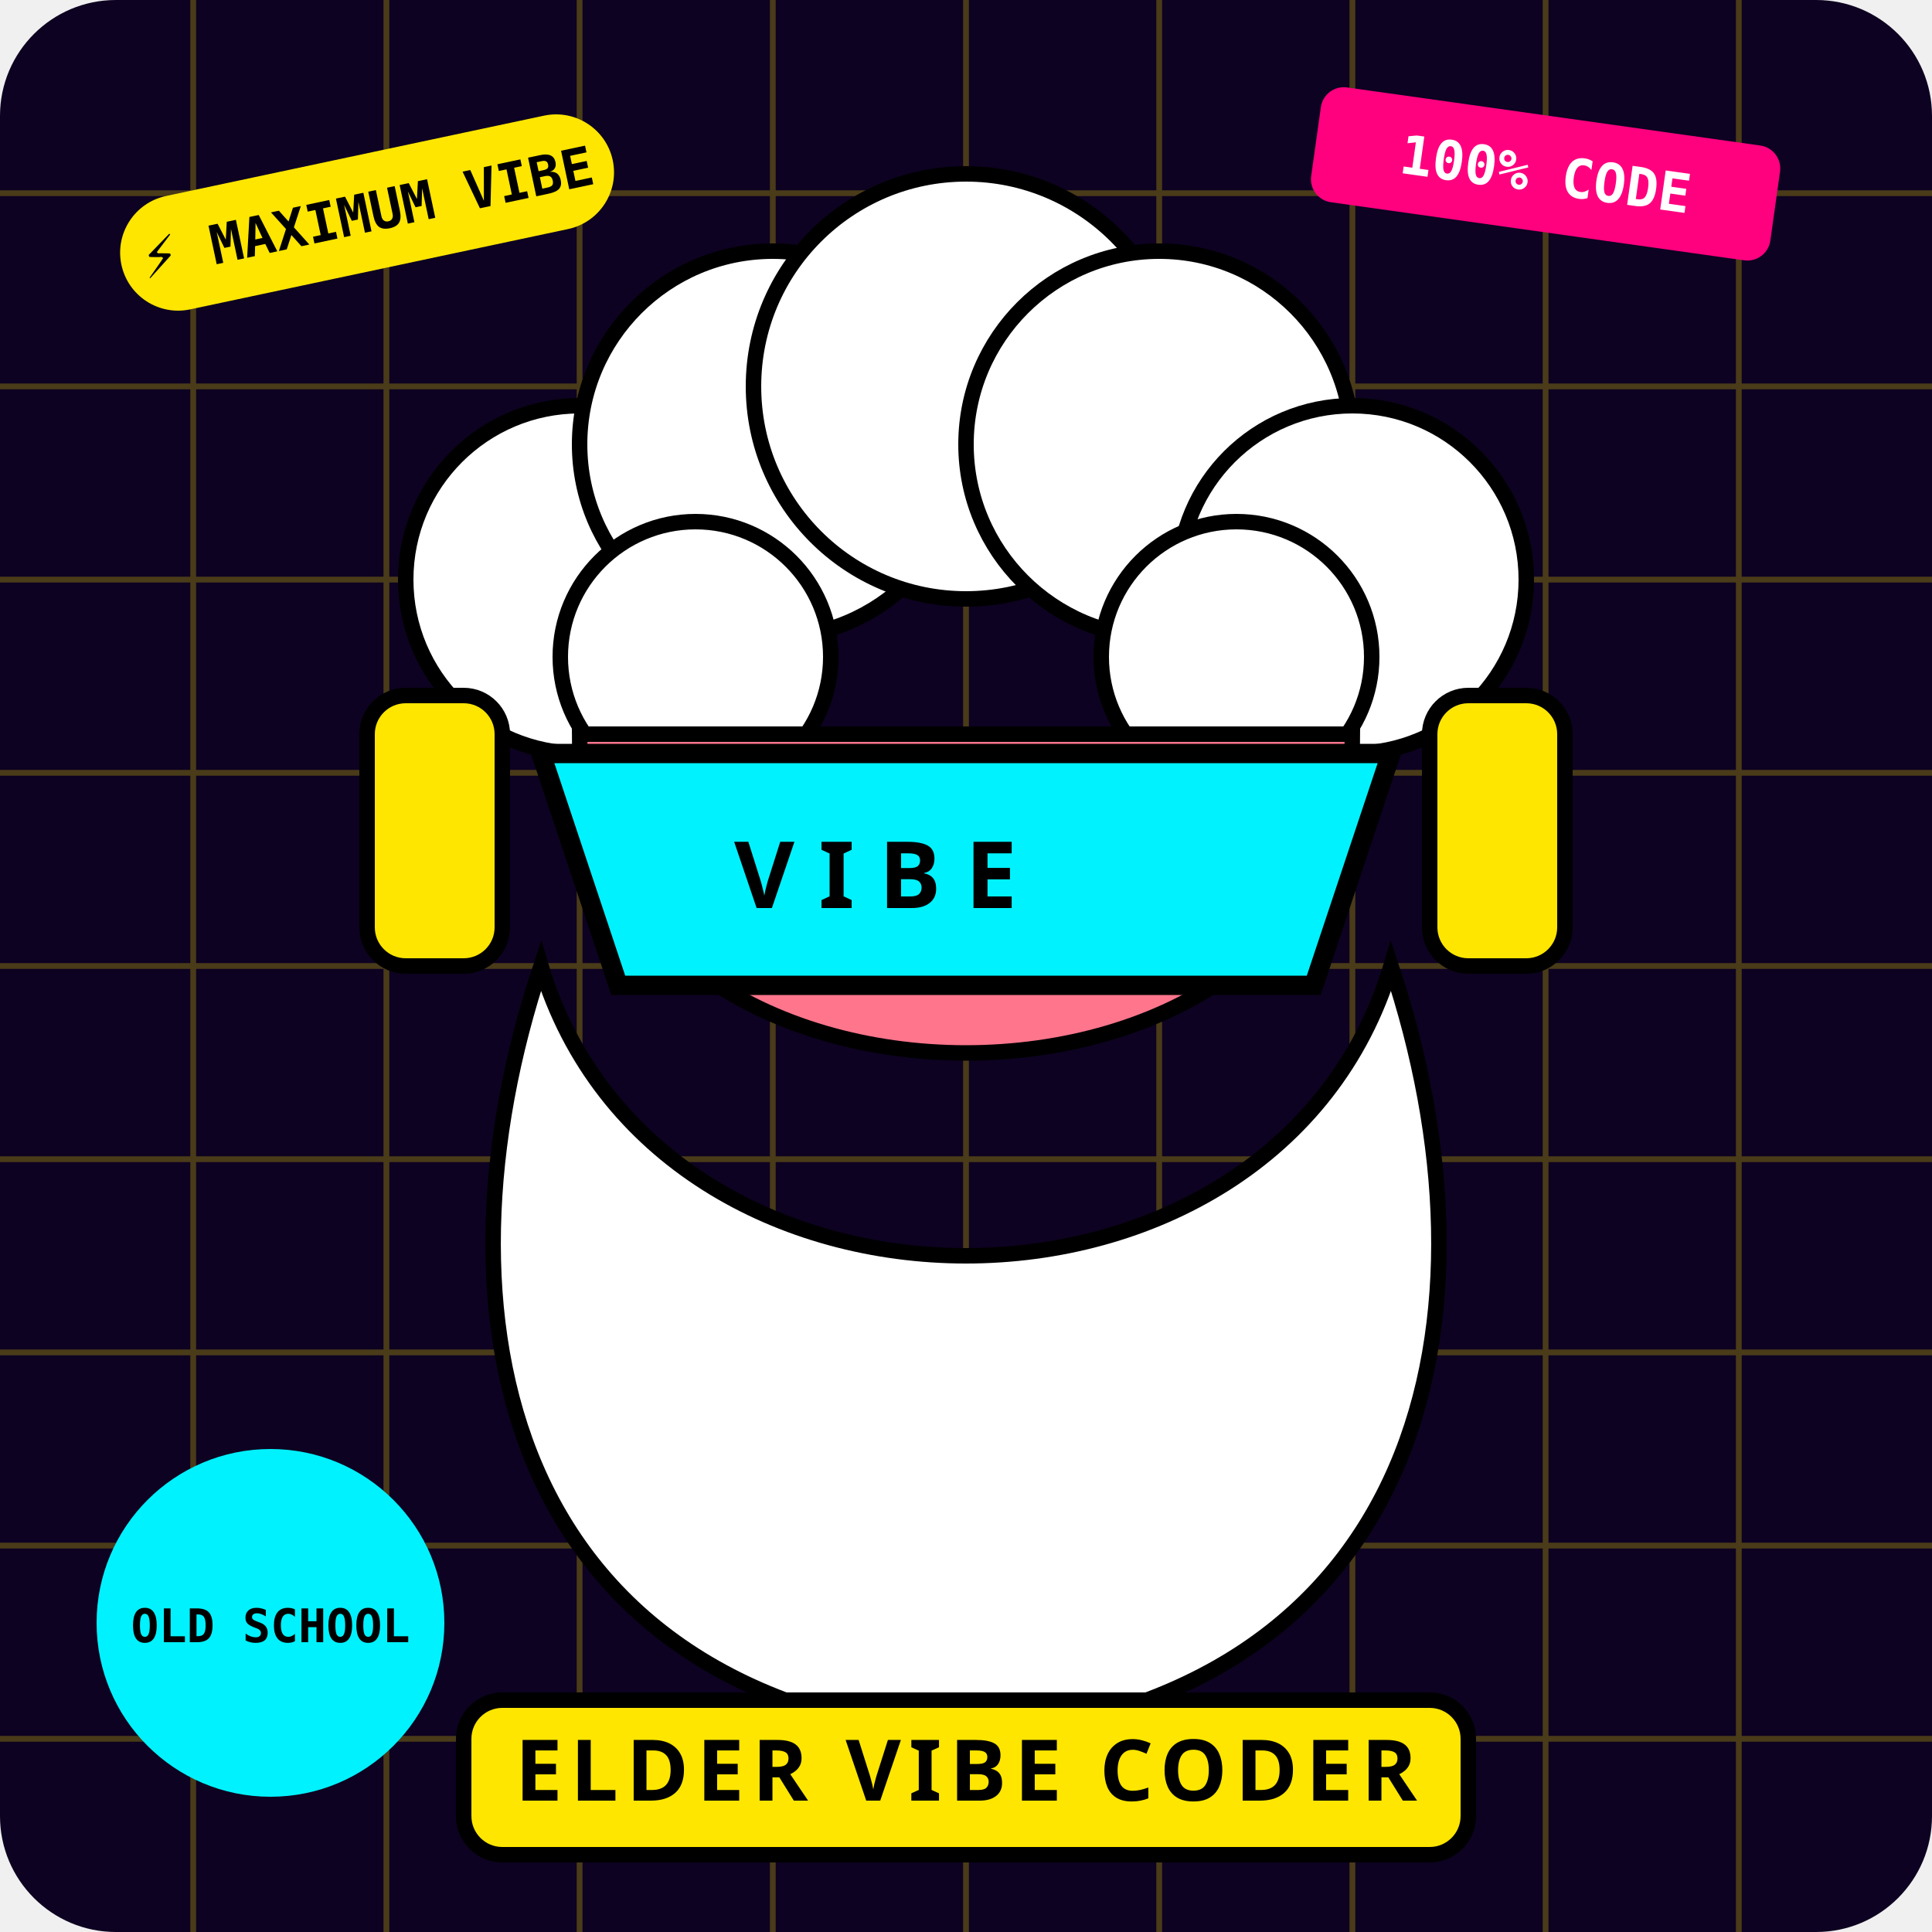
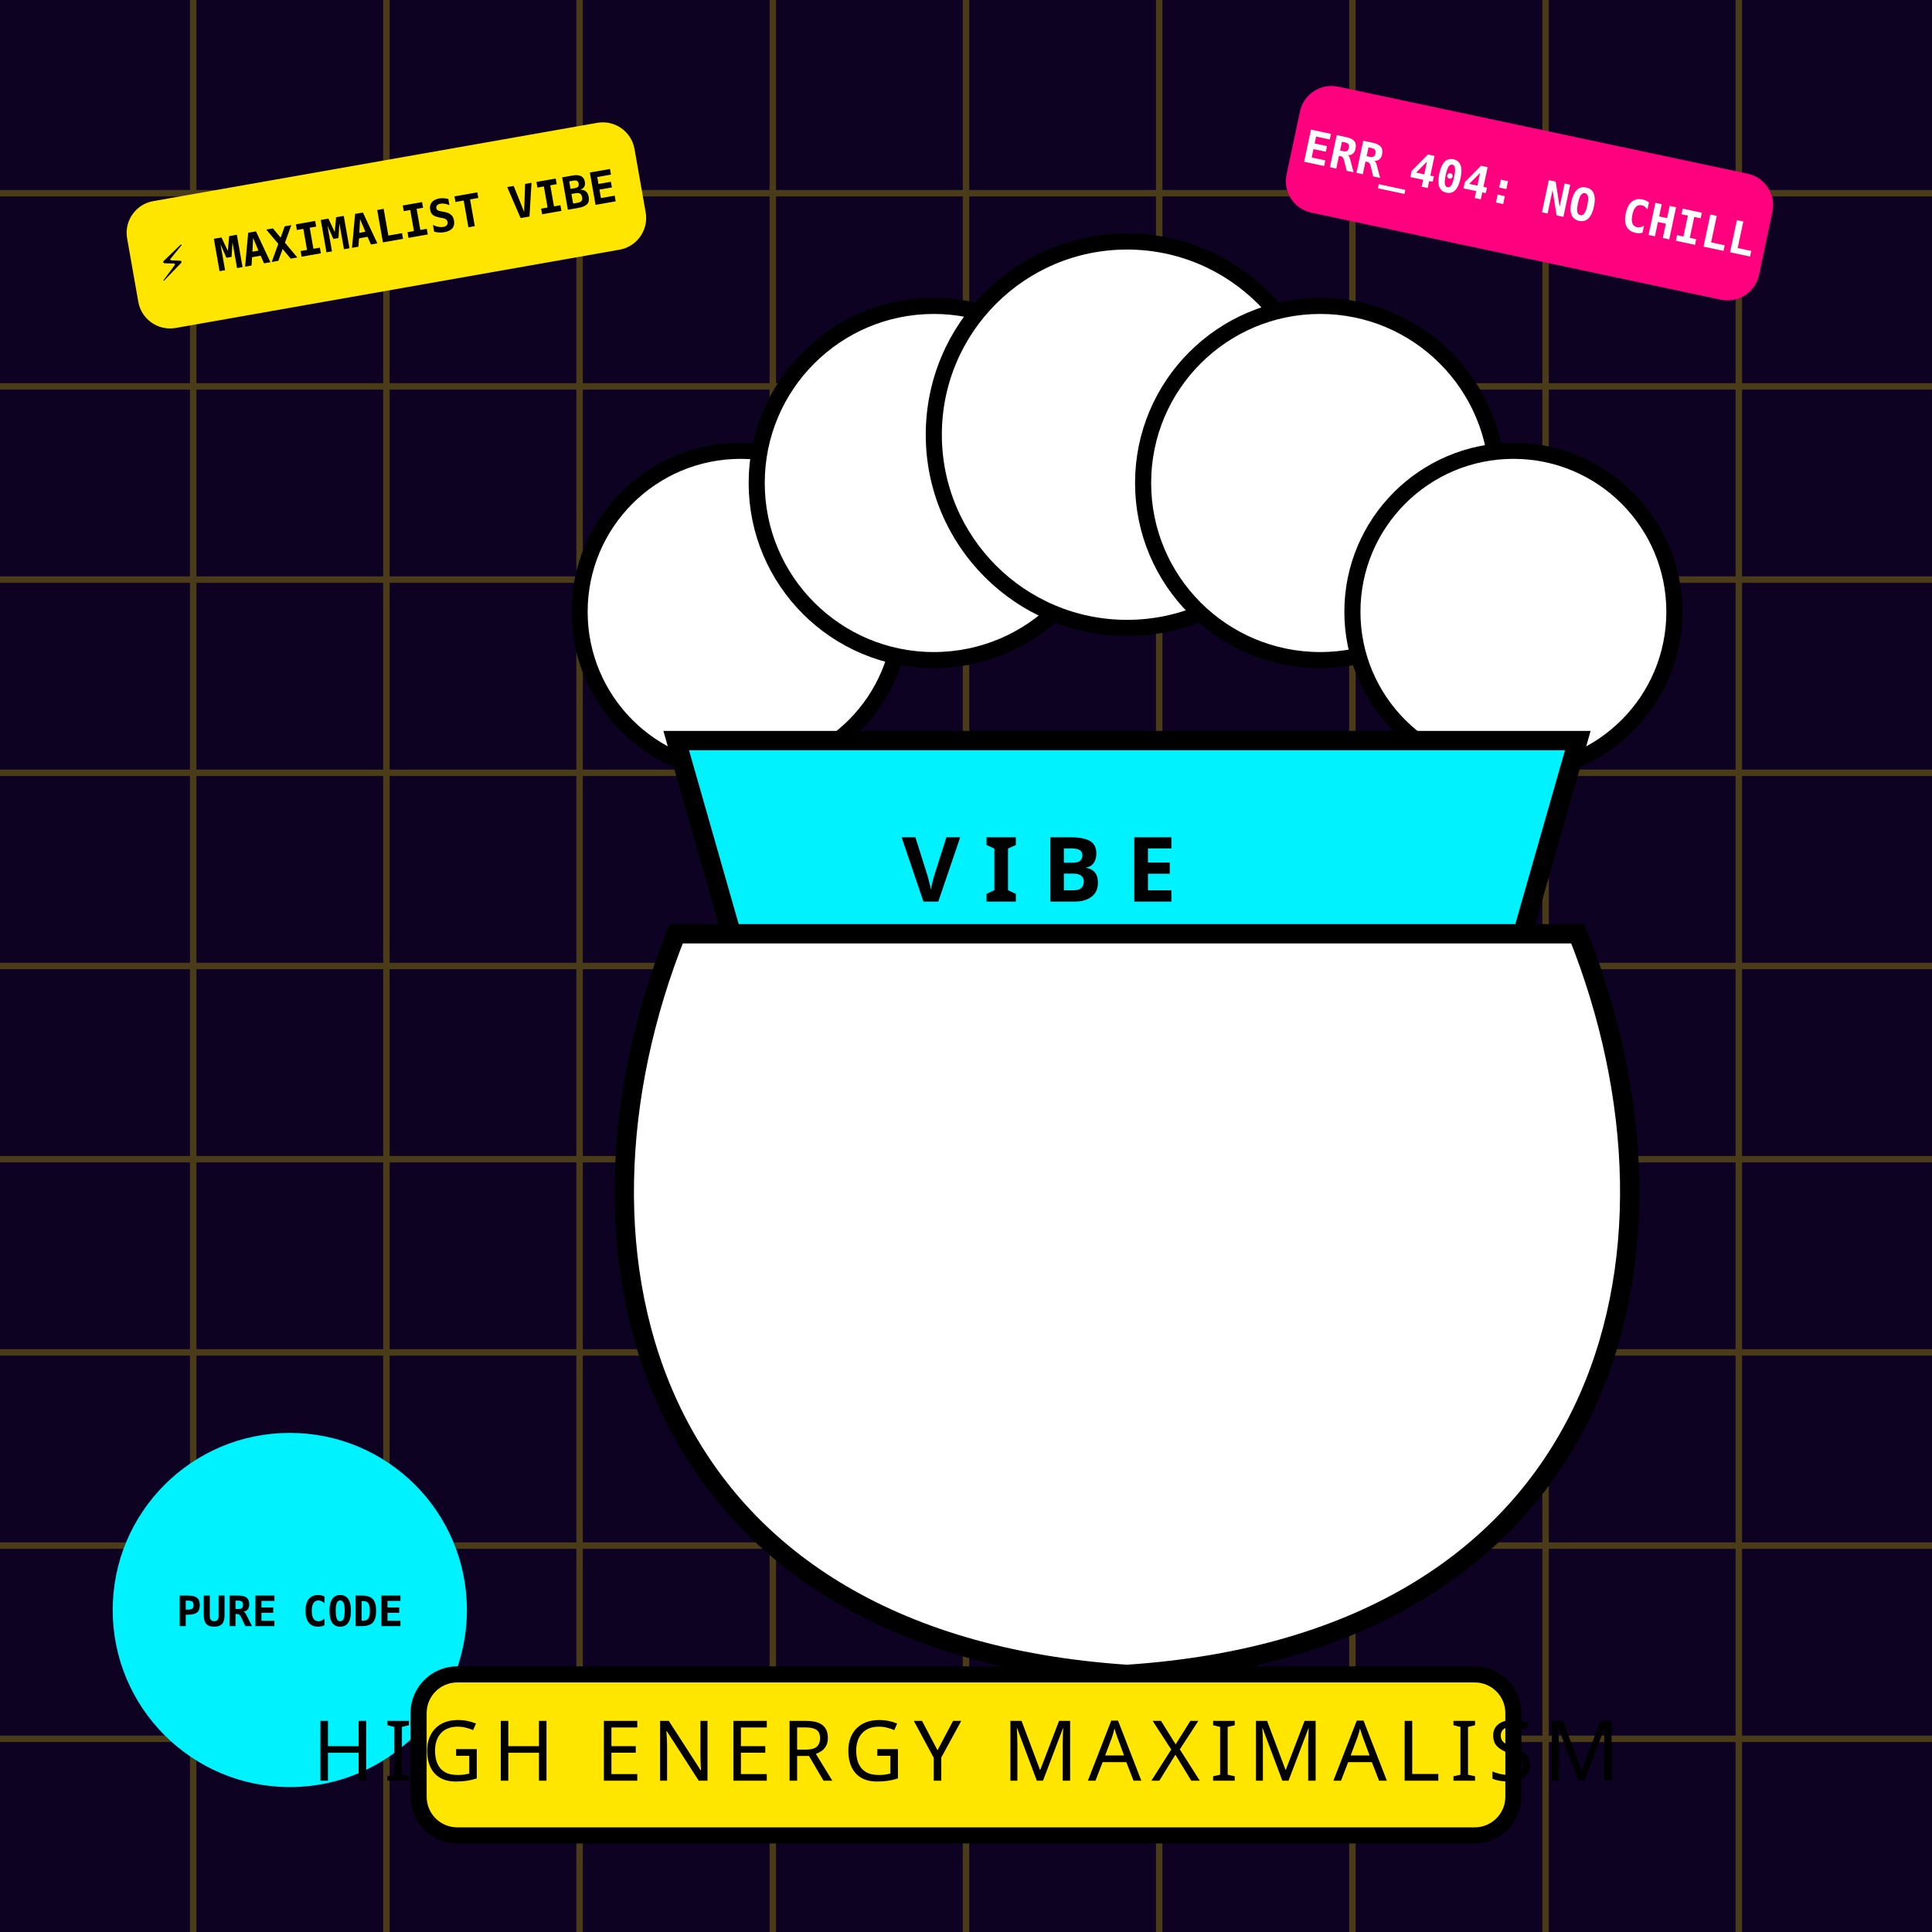
- <svg xmlns="http://www.w3.org/2000/svg" viewBox="0 0 500 500" width="100%" height="100%">
-   <defs>
-     <linearGradient id="maxBg" x1="0%" y1="0%" x2="100%" y2="100%">
-       <stop offset="0%" stop-color="#ff007f" />
-       <stop offset="33%" stop-color="#7f00ff" />
-       <stop offset="66%" stop-color="#00f2fe" />
-       <stop offset="100%" stop-color="#ffe600" />
-     </linearGradient>
-   </defs>
-   <rect width="500" height="500" rx="30" fill="#0d0221" />
-   <g opacity="0.25" stroke="#ffe600" stroke-width="1.5">
-     <path d="M 0 50 H 500 M 0 100 H 500 M 0 150 H 500 M 0 200 H 500 M 0 250 H 500 M 0 300 H 500 M 0 350 H 500 M 0 400 H 500 M 0 450 H 500" />
-     <path d="M 50 0 V 500 M 100 0 V 500 M 150 0 V 500 M 200 0 V 500 M 250 0 V 500 M 300 0 V 500 M 350 0 V 500 M 400 0 V 500 M 450 0 V 500" />
+ <svg xmlns="http://www.w3.org/2000/svg" viewBox="0 0 600 600" width="100%" height="100%">
+   <rect width="600" height="600" fill="#0d0221" />
+   <g opacity="0.25" stroke="#ffe600" stroke-width="2">
+     <path d="M 0 60 H 600 M 0 120 H 600 M 0 180 H 600 M 0 240 H 600 M 0 300 H 600 M 0 360 H 600 M 0 420 H 600 M 0 480 H 600 M 0 540 H 600" />
+     <path d="M 60 0 V 600 M 120 0 V 600 M 180 0 V 600 M 240 0 V 600 M 300 0 V 600 M 360 0 V 600 M 420 0 V 600 M 480 0 V 600 M 540 0 V 600" />
  </g>
-   <g font-family="monospace" font-weight="900" font-size="14">
-     <rect x="30" y="40" width="130" height="30" rx="15" fill="#ffe600" transform="rotate(-12 95 55)" />
-     <text x="95" y="60" fill="#000" text-anchor="middle" transform="rotate(-12 95 55)">⚡ MAXIMUM VIBE</text>
-     <rect x="340" y="30" width="120" height="30" rx="6" fill="#ff007f" transform="rotate(8 400 45)" />
-     <text x="400" y="50" fill="#fff" text-anchor="middle" transform="rotate(8 400 45)">100% CODE</text>
-     <circle cx="70" cy="420" r="45" fill="#00f2fe" />
-     <text x="70" y="425" fill="#000" font-size="12" text-anchor="middle">OLD SCHOOL</text>
+   <g font-family="monospace" font-weight="900">
+     <rect x="40" y="50" width="160" height="40" rx="10" fill="#ffe600" transform="rotate(-10 120 70)" />
+     <text x="120" y="75" fill="#000" font-size="14" text-anchor="middle" transform="rotate(-10 120 70)">⚡ MAXIMALIST VIBE</text>
+     <rect x="400" y="40" width="150" height="40" rx="10" fill="#ff007f" transform="rotate(12 475 60)" />
+     <text x="475" y="65" fill="#fff" font-size="14" text-anchor="middle" transform="rotate(12 475 60)">ERR_404: NO CHILL</text>
+     <circle cx="90" cy="500" r="55" fill="#00f2fe" />
+     <text x="90" y="505" fill="#000" font-size="13" text-anchor="middle">PURE CODE</text>
  </g>
-   <g transform="translate(0, 20)">
-     <g fill="#ffffff" stroke="#000" stroke-width="4">
-       <circle cx="150" cy="130" r="45" />
-       <circle cx="200" cy="95" r="50" />
-       <circle cx="250" cy="80" r="55" />
-       <circle cx="300" cy="95" r="50" />
-       <circle cx="350" cy="130" r="45" />
-       <circle cx="180" cy="150" r="35" />
-       <circle cx="320" cy="150" r="35" />
+   <g transform="translate(50, 40)">
+     <g fill="#ffffff" stroke="#000" stroke-width="5">
+       <circle cx="180" cy="150" r="50" />
+       <circle cx="240" cy="110" r="55" />
+       <circle cx="300" cy="95" r="60" />
+       <circle cx="360" cy="110" r="55" />
+       <circle cx="420" cy="150" r="50" />
    </g>
-     <rect x="95" y="160" width="35" height="70" rx="10" fill="#ffe600" stroke="#000" stroke-width="4" />
-     <rect x="370" y="160" width="35" height="70" rx="10" fill="#ffe600" stroke="#000" stroke-width="4" />
-     <path d="M 150 170 C 150 280, 350 280, 350 170 Z" fill="#ff758c" stroke="#000" stroke-width="4" />
-     <path d="M 140 175 L 360 175 L 340 235 L 160 235 Z" fill="#00f2fe" stroke="#000" stroke-width="5" />
-     <text x="190" y="215" fill="#000" font-family="sans-serif" font-size="24" font-weight="900">V I B E</text>
-     <g fill="#ffffff" stroke="#000" stroke-width="4">
-       <path d="M 140 230 C 110 320, 130 420, 250 430 C 370 420, 390 320, 360 230 C 330 330, 170 330, 140 230 Z" />
-     </g>
+     <path d="M 160 190 L 440 190 L 420 260 L 180 260 Z" fill="#00f2fe" stroke="#000" stroke-width="6" />
+     <text x="230" y="240" fill="#000" font-family="sans-serif" font-size="28" font-weight="900">V I B E</text>
+     <path d="M 160 250 C 120 350, 150 470, 300 480 C 450 470, 480 350, 440 250 Z" fill="#ffffff" stroke="#000" stroke-width="6" />
  </g>
-   <rect x="120" y="440" width="260" height="40" rx="10" fill="#ffe600" stroke="#000" stroke-width="4" />
-   <text x="250" y="466" fill="#000" font-family="Impact, sans-serif" font-size="22" font-weight="900" text-anchor="middle" letter-spacing="2">ELDER VIBE CODER</text>
+   <rect x="130" y="520" width="340" height="50" rx="12" fill="#ffe600" stroke="#000" stroke-width="5" />
+   <text x="300" y="553" fill="#000" font-family="Impact, sans-serif" font-size="26" text-anchor="middle" letter-spacing="3">HIGH ENERGY MAXIMALISM</text>
</svg>
